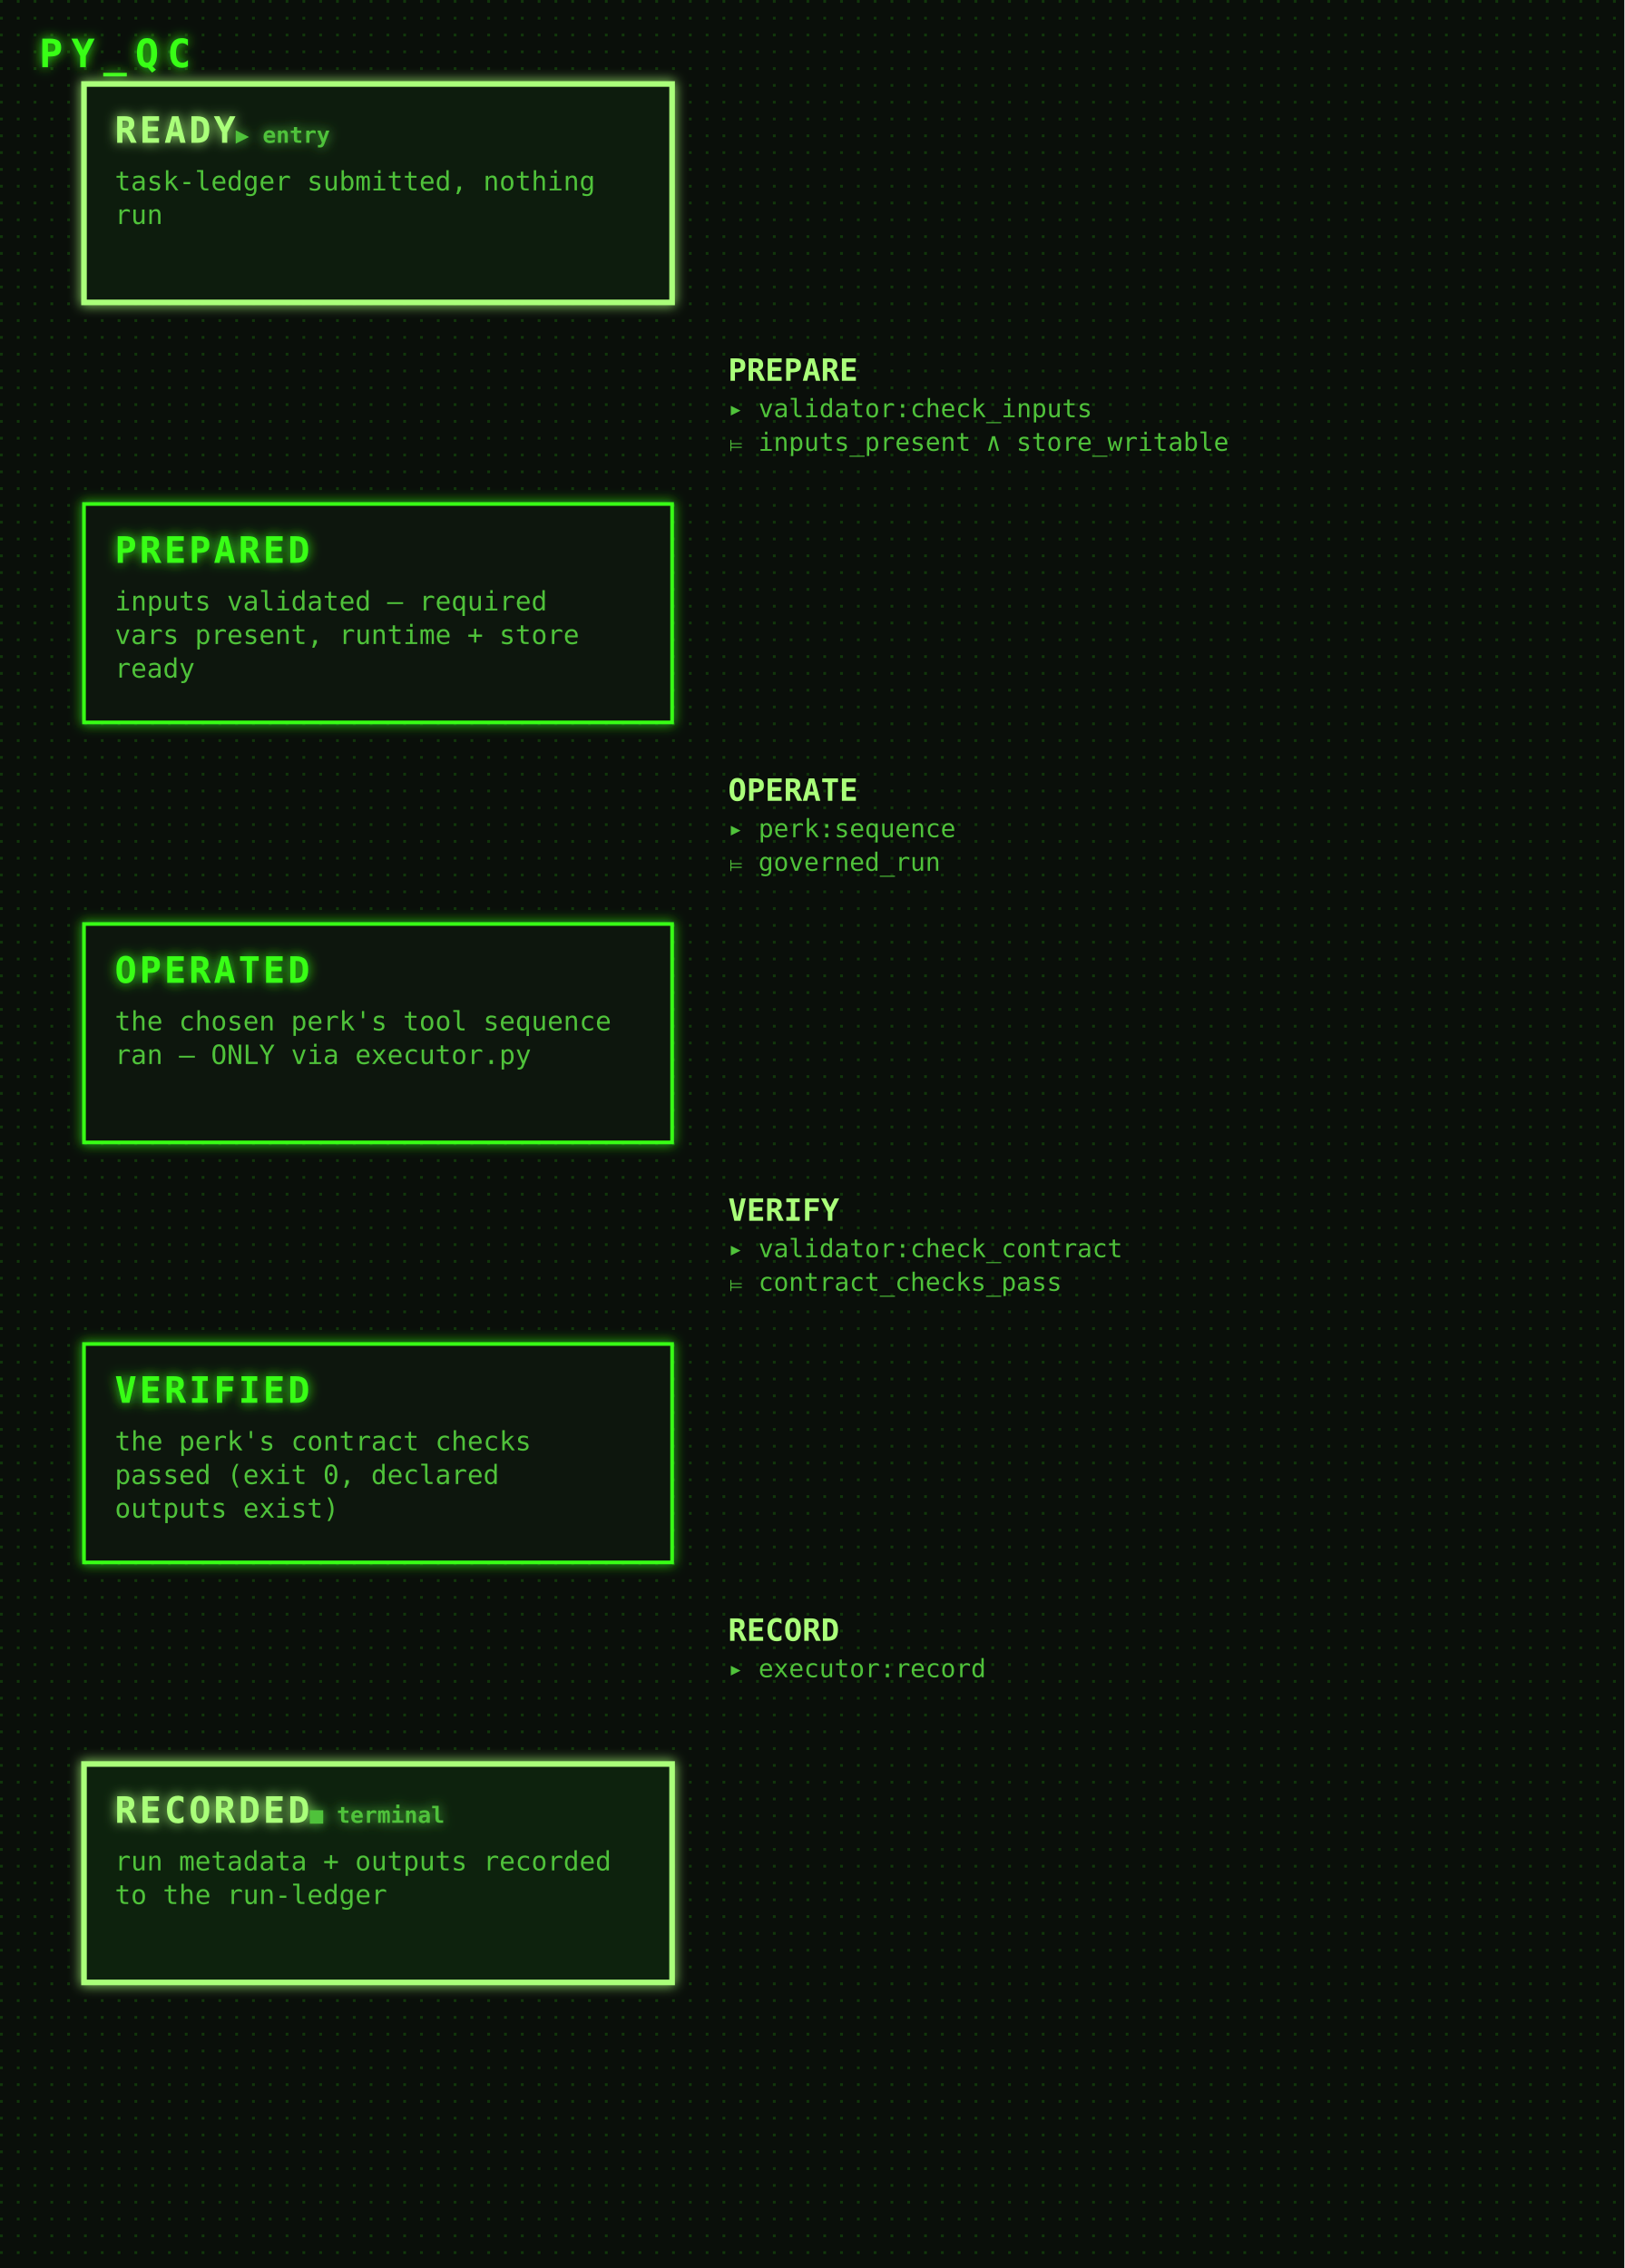
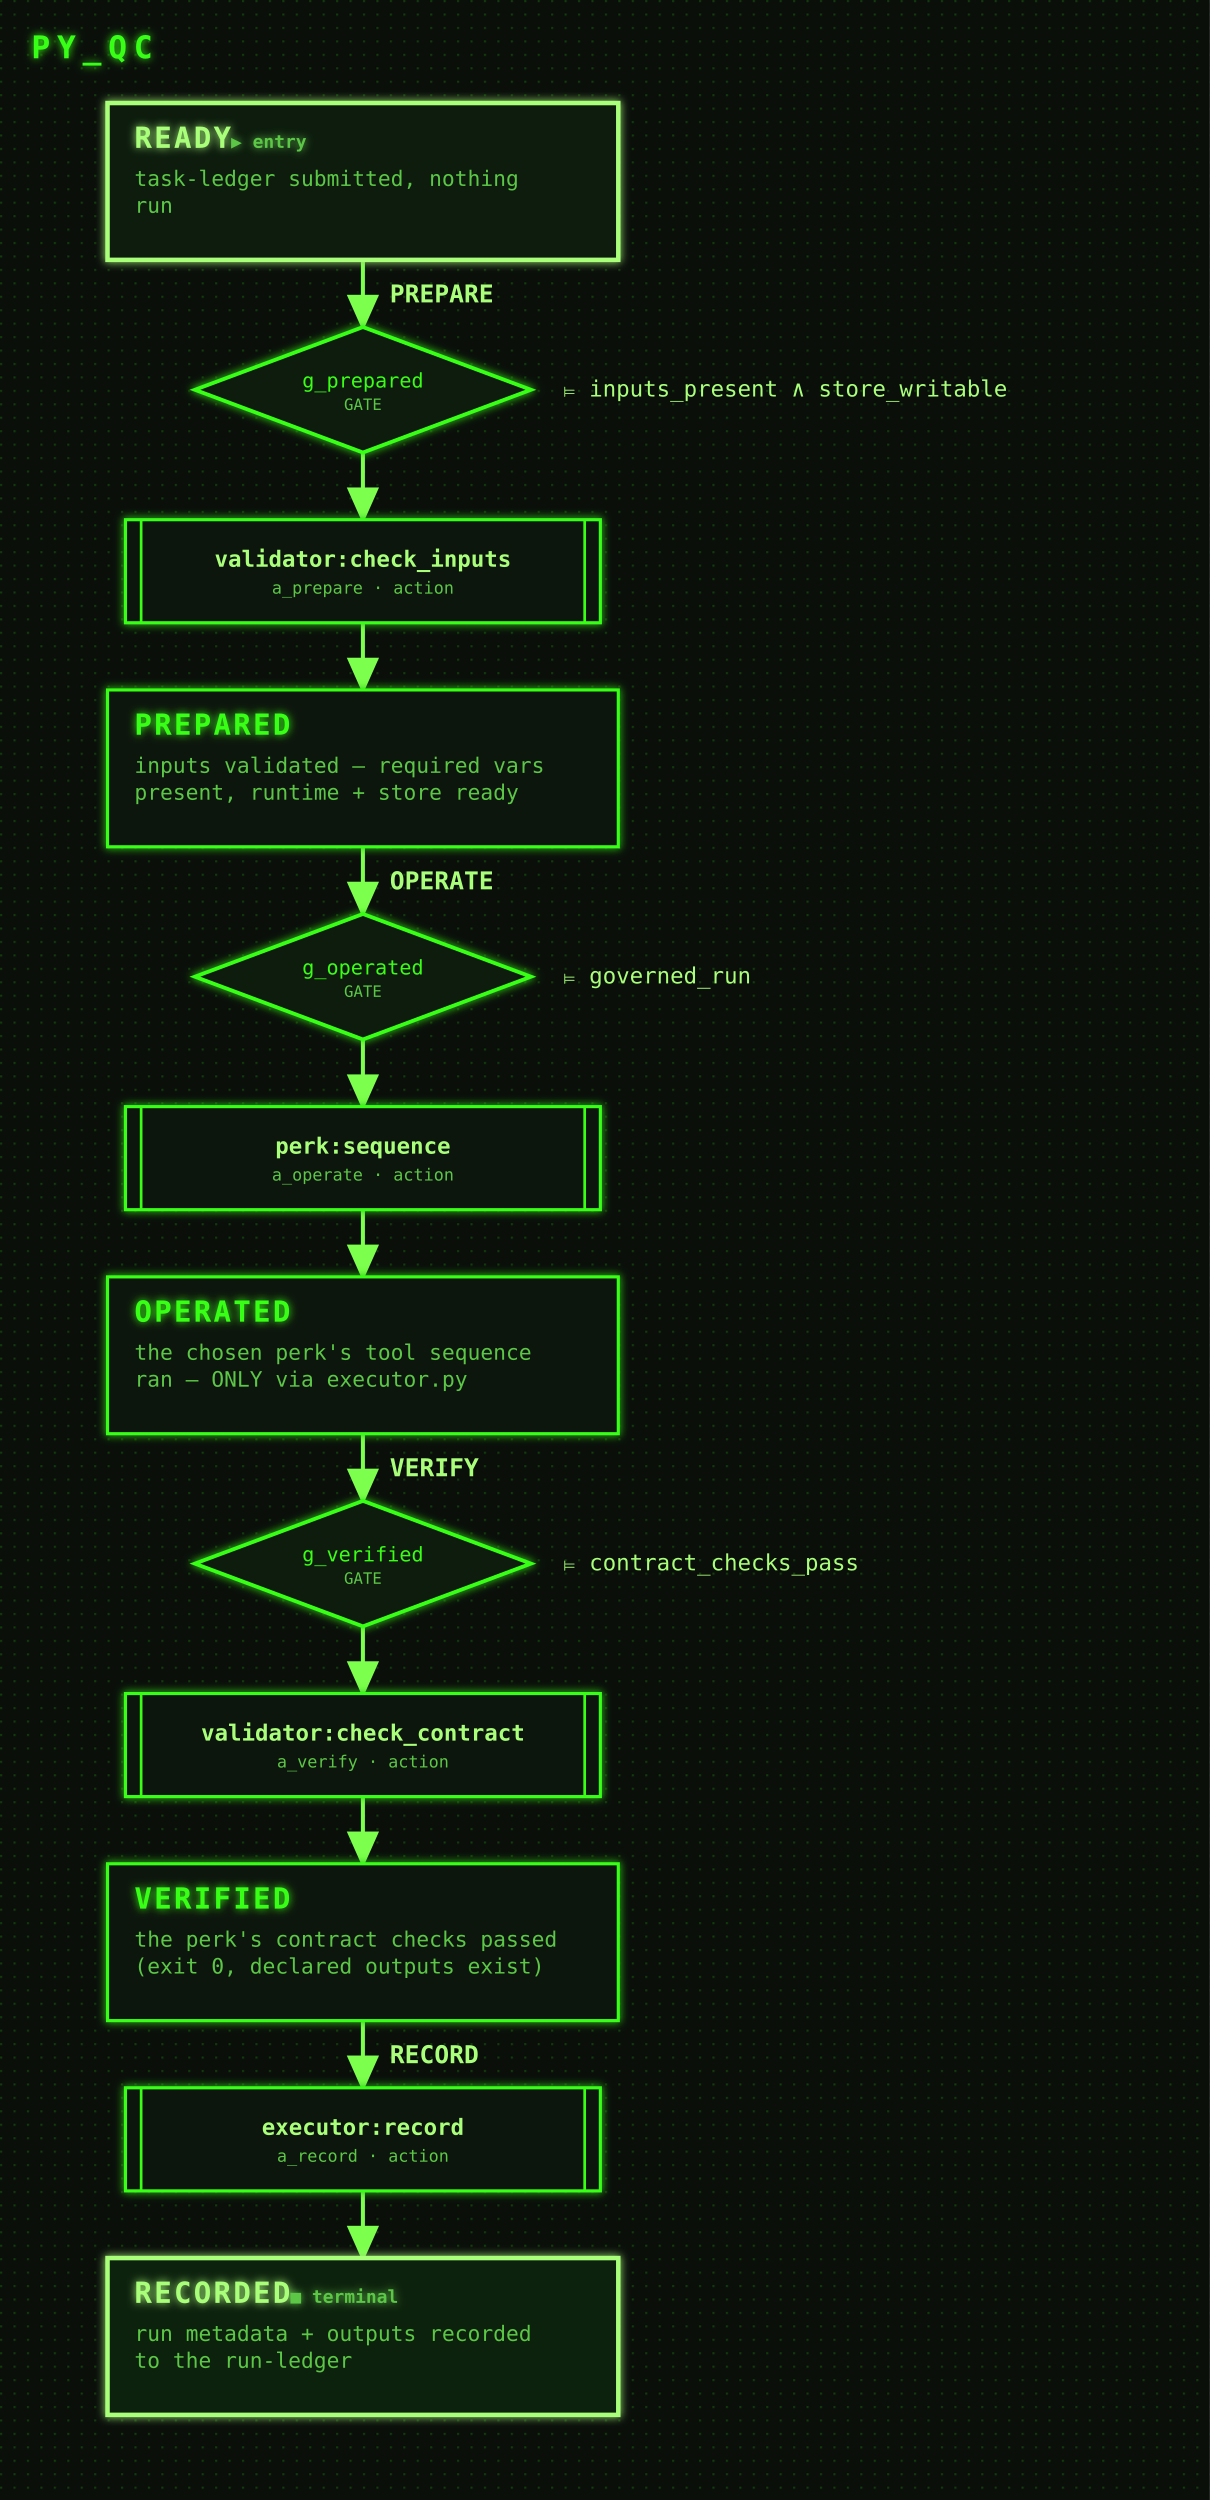
- <svg xmlns="http://www.w3.org/2000/svg" width="580" height="810" viewBox="0 0 580 810" font-family="ui-monospace,Menlo,Consolas,monospace">
+ <svg xmlns="http://www.w3.org/2000/svg" width="540" height="1116" viewBox="0 0 540 1116" font-family="ui-monospace,Menlo,Consolas,monospace">
  <defs>
-     <filter id="glow" x="-60%" y="-60%" width="220%" height="220%">
-       <feGaussianBlur stdDeviation="2" result="b" />
+     <filter id="glow" x="-80%" y="-80%" width="260%" height="260%">
+       <feGaussianBlur stdDeviation="1.8" result="b" />
      <feMerge>
        <feMergeNode in="b" />
        <feMergeNode in="SourceGraphic" />
      </feMerge>
    </filter>
    <pattern id="px" width="6" height="6" patternUnits="userSpaceOnUse">
      <rect width="6" height="6" fill="#0a0f0a" />
      <rect width="1" height="1" fill="#39ff14" fill-opacity="0.16" />
    </pattern>
-     <marker id="arr" markerWidth="9" markerHeight="9" refX="7" refY="3" orient="auto">
-       <path d="M0,0 L7,3 L0,6 z" fill="#39ff14" />
+     <marker id="arr" markerWidth="10" markerHeight="10" refX="8" refY="4" orient="auto">
+       <path d="M0,0 L9,4 L0,8 z" fill="#7dff4d" />
    </marker>
  </defs>
-   <rect width="580" height="810" fill="#0a0f0a" />
-   <rect width="580" height="810" fill="url(#px)" />
-   <text x="14" y="24" font-size="14" font-weight="700" letter-spacing="3" fill="#39ff14" filter="url(#glow)">PY_QC</text>
-   <path d="M135.0,108 L135.0,180" fill="none" stroke="#39ff14" stroke-width="1.6" marker-end="url(#arr)" filter="url(#glow)" opacity="0.92" />
-   <text x="260" y="136" font-size="11" font-weight="700" fill="#aaff7a">PREPARE</text>
-   <text x="260" y="149" font-size="9" fill="#4fc23a">▸ validator:check_inputs</text>
-   <text x="260" y="161" font-size="9" fill="#4fc23a">⊨ inputs_present ∧ store_writable</text>
-   <path d="M135.0,258 L135.0,330" fill="none" stroke="#39ff14" stroke-width="1.6" marker-end="url(#arr)" filter="url(#glow)" opacity="0.92" />
-   <text x="260" y="286" font-size="11" font-weight="700" fill="#aaff7a">OPERATE</text>
-   <text x="260" y="299" font-size="9" fill="#4fc23a">▸ perk:sequence</text>
-   <text x="260" y="311" font-size="9" fill="#4fc23a">⊨ governed_run</text>
-   <path d="M135.0,408 L135.0,480" fill="none" stroke="#39ff14" stroke-width="1.6" marker-end="url(#arr)" filter="url(#glow)" opacity="0.92" />
-   <text x="260" y="436" font-size="11" font-weight="700" fill="#aaff7a">VERIFY</text>
-   <text x="260" y="449" font-size="9" fill="#4fc23a">▸ validator:check_contract</text>
-   <text x="260" y="461" font-size="9" fill="#4fc23a">⊨ contract_checks_pass</text>
-   <path d="M135.0,558 L135.0,630" fill="none" stroke="#39ff14" stroke-width="1.6" marker-end="url(#arr)" filter="url(#glow)" opacity="0.92" />
-   <text x="260" y="586" font-size="11" font-weight="700" fill="#aaff7a">RECORD</text>
-   <text x="260" y="599" font-size="9" fill="#4fc23a">▸ executor:record</text>
-   <rect x="30" y="30" width="210" height="78" fill="#0e1d0d" stroke="#aaff7a" stroke-width="2" filter="url(#glow)" />
-   <text x="41" y="51" font-size="13" font-weight="700" letter-spacing="1" fill="#aaff7a" filter="url(#glow)">READY<tspan font-size="8" letter-spacing="0" fill="#4fc23a">  ▶ entry</tspan>
+   <rect width="540" height="1116" fill="#0a0f0a" />
+   <rect width="540" height="1116" fill="url(#px)" />
+   <text x="14" y="26" font-size="14" font-weight="700" letter-spacing="3" fill="#39ff14" filter="url(#glow)">PY_QC</text>
+   <line x1="162.0" y1="116" x2="162.0" y2="146" stroke="#39ff14" stroke-width="5" opacity="0.22" filter="url(#glow)" />
+   <line x1="162.0" y1="116" x2="162.0" y2="146" stroke="#7dff4d" stroke-width="1.8" marker-end="url(#arr)" />
+   <text x="174" y="135" font-size="11" font-weight="700" fill="#aaff7a">PREPARE</text>
+   <line x1="162.0" y1="202" x2="162.0" y2="232" stroke="#39ff14" stroke-width="5" opacity="0.22" filter="url(#glow)" />
+   <line x1="162.0" y1="202" x2="162.0" y2="232" stroke="#7dff4d" stroke-width="1.8" marker-end="url(#arr)" />
+   <line x1="162.0" y1="278" x2="162.0" y2="308" stroke="#39ff14" stroke-width="5" opacity="0.22" filter="url(#glow)" />
+   <line x1="162.0" y1="278" x2="162.0" y2="308" stroke="#7dff4d" stroke-width="1.8" marker-end="url(#arr)" />
+   <line x1="162.0" y1="378" x2="162.0" y2="408" stroke="#39ff14" stroke-width="5" opacity="0.22" filter="url(#glow)" />
+   <line x1="162.0" y1="378" x2="162.0" y2="408" stroke="#7dff4d" stroke-width="1.8" marker-end="url(#arr)" />
+   <text x="174" y="397" font-size="11" font-weight="700" fill="#aaff7a">OPERATE</text>
+   <line x1="162.0" y1="464" x2="162.0" y2="494" stroke="#39ff14" stroke-width="5" opacity="0.22" filter="url(#glow)" />
+   <line x1="162.0" y1="464" x2="162.0" y2="494" stroke="#7dff4d" stroke-width="1.8" marker-end="url(#arr)" />
+   <line x1="162.0" y1="540" x2="162.0" y2="570" stroke="#39ff14" stroke-width="5" opacity="0.22" filter="url(#glow)" />
+   <line x1="162.0" y1="540" x2="162.0" y2="570" stroke="#7dff4d" stroke-width="1.8" marker-end="url(#arr)" />
+   <line x1="162.0" y1="640" x2="162.0" y2="670" stroke="#39ff14" stroke-width="5" opacity="0.22" filter="url(#glow)" />
+   <line x1="162.0" y1="640" x2="162.0" y2="670" stroke="#7dff4d" stroke-width="1.8" marker-end="url(#arr)" />
+   <text x="174" y="659" font-size="11" font-weight="700" fill="#aaff7a">VERIFY</text>
+   <line x1="162.0" y1="726" x2="162.0" y2="756" stroke="#39ff14" stroke-width="5" opacity="0.22" filter="url(#glow)" />
+   <line x1="162.0" y1="726" x2="162.0" y2="756" stroke="#7dff4d" stroke-width="1.8" marker-end="url(#arr)" />
+   <line x1="162.0" y1="802" x2="162.0" y2="832" stroke="#39ff14" stroke-width="5" opacity="0.22" filter="url(#glow)" />
+   <line x1="162.0" y1="802" x2="162.0" y2="832" stroke="#7dff4d" stroke-width="1.8" marker-end="url(#arr)" />
+   <line x1="162.0" y1="902" x2="162.0" y2="932" stroke="#39ff14" stroke-width="5" opacity="0.22" filter="url(#glow)" />
+   <line x1="162.0" y1="902" x2="162.0" y2="932" stroke="#7dff4d" stroke-width="1.8" marker-end="url(#arr)" />
+   <text x="174" y="921" font-size="11" font-weight="700" fill="#aaff7a">RECORD</text>
+   <line x1="162.0" y1="978" x2="162.0" y2="1008" stroke="#39ff14" stroke-width="5" opacity="0.22" filter="url(#glow)" />
+   <line x1="162.0" y1="978" x2="162.0" y2="1008" stroke="#7dff4d" stroke-width="1.8" marker-end="url(#arr)" />
+   <rect x="48.0" y="46" width="228" height="70" fill="#0e1d0d" stroke="#aaff7a" stroke-width="2" filter="url(#glow)" />
+   <text x="60.0" y="66" font-size="13" font-weight="700" letter-spacing="1" fill="#aaff7a" filter="url(#glow)">READY<tspan font-size="8" letter-spacing="0" fill="#5cc746">  ▶ entry</tspan>
  </text>
-   <text x="41" y="68" font-size="9.5" fill="#4fc23a">task-ledger submitted, nothing</text>
-   <text x="41" y="80" font-size="9.5" fill="#4fc23a">run</text>
-   <rect x="30" y="180" width="210" height="78" fill="#0b140a" stroke="#39ff14" stroke-width="1.3" filter="url(#glow)" />
-   <text x="41" y="201" font-size="13" font-weight="700" letter-spacing="1" fill="#39ff14" filter="url(#glow)">PREPARED<tspan font-size="8" letter-spacing="0" fill="#4fc23a" />
+   <text x="60.0" y="83" font-size="9.5" fill="#5cc746">task-ledger submitted, nothing</text>
+   <text x="60.0" y="95" font-size="9.5" fill="#5cc746">run</text>
+   <polygon points="162.0,146 237.0,174.0 162.0,202 87.0,174.0" fill="#0c1a0c" stroke="#39ff14" stroke-width="1.7" filter="url(#glow)" />
+   <text x="162" y="173" font-size="9" text-anchor="middle" fill="#39ff14">g_prepared</text>
+   <text x="162" y="183" font-size="7" text-anchor="middle" fill="#5cc746">GATE</text>
+   <text x="251" y="177" font-size="10" fill="#aaff7a">⊨ inputs_present ∧ store_writable</text>
+   <rect x="56.0" y="232" width="212" height="46" fill="#0a1609" stroke="#39ff14" stroke-width="1.4" filter="url(#glow)" />
+   <line x1="63.0" y1="232" x2="63.0" y2="278" stroke="#39ff14" stroke-width="1.2" />
+   <line x1="261.0" y1="232" x2="261.0" y2="278" stroke="#39ff14" stroke-width="1.2" />
+   <text x="162" y="253" font-size="10" font-weight="600" text-anchor="middle" fill="#aaff7a">validator:check_inputs</text>
+   <text x="162" y="265" font-size="7.5" text-anchor="middle" fill="#5cc746">a_prepare · action</text>
+   <rect x="48.0" y="308" width="228" height="70" fill="#0b140a" stroke="#39ff14" stroke-width="1.4" filter="url(#glow)" />
+   <text x="60.0" y="328" font-size="13" font-weight="700" letter-spacing="1" fill="#39ff14" filter="url(#glow)">PREPARED<tspan font-size="8" letter-spacing="0" fill="#5cc746" />
  </text>
-   <text x="41" y="218" font-size="9.5" fill="#4fc23a">inputs validated — required</text>
-   <text x="41" y="230" font-size="9.5" fill="#4fc23a">vars present, runtime + store</text>
-   <text x="41" y="242" font-size="9.5" fill="#4fc23a">ready</text>
-   <rect x="30" y="330" width="210" height="78" fill="#0b140a" stroke="#39ff14" stroke-width="1.3" filter="url(#glow)" />
-   <text x="41" y="351" font-size="13" font-weight="700" letter-spacing="1" fill="#39ff14" filter="url(#glow)">OPERATED<tspan font-size="8" letter-spacing="0" fill="#4fc23a" />
+   <text x="60.0" y="345" font-size="9.5" fill="#5cc746">inputs validated — required vars</text>
+   <text x="60.0" y="357" font-size="9.5" fill="#5cc746">present, runtime + store ready</text>
+   <polygon points="162.0,408 237.0,436.0 162.0,464 87.0,436.0" fill="#0c1a0c" stroke="#39ff14" stroke-width="1.7" filter="url(#glow)" />
+   <text x="162" y="435" font-size="9" text-anchor="middle" fill="#39ff14">g_operated</text>
+   <text x="162" y="445" font-size="7" text-anchor="middle" fill="#5cc746">GATE</text>
+   <text x="251" y="439" font-size="10" fill="#aaff7a">⊨ governed_run</text>
+   <rect x="56.0" y="494" width="212" height="46" fill="#0a1609" stroke="#39ff14" stroke-width="1.4" filter="url(#glow)" />
+   <line x1="63.0" y1="494" x2="63.0" y2="540" stroke="#39ff14" stroke-width="1.2" />
+   <line x1="261.0" y1="494" x2="261.0" y2="540" stroke="#39ff14" stroke-width="1.2" />
+   <text x="162" y="515" font-size="10" font-weight="600" text-anchor="middle" fill="#aaff7a">perk:sequence</text>
+   <text x="162" y="527" font-size="7.5" text-anchor="middle" fill="#5cc746">a_operate · action</text>
+   <rect x="48.0" y="570" width="228" height="70" fill="#0b140a" stroke="#39ff14" stroke-width="1.4" filter="url(#glow)" />
+   <text x="60.0" y="590" font-size="13" font-weight="700" letter-spacing="1" fill="#39ff14" filter="url(#glow)">OPERATED<tspan font-size="8" letter-spacing="0" fill="#5cc746" />
  </text>
-   <text x="41" y="368" font-size="9.5" fill="#4fc23a">the chosen perk's tool sequence</text>
-   <text x="41" y="380" font-size="9.5" fill="#4fc23a">ran — ONLY via executor.py</text>
-   <rect x="30" y="480" width="210" height="78" fill="#0b140a" stroke="#39ff14" stroke-width="1.3" filter="url(#glow)" />
-   <text x="41" y="501" font-size="13" font-weight="700" letter-spacing="1" fill="#39ff14" filter="url(#glow)">VERIFIED<tspan font-size="8" letter-spacing="0" fill="#4fc23a" />
+   <text x="60.0" y="607" font-size="9.5" fill="#5cc746">the chosen perk's tool sequence</text>
+   <text x="60.0" y="619" font-size="9.5" fill="#5cc746">ran — ONLY via executor.py</text>
+   <polygon points="162.0,670 237.0,698.0 162.0,726 87.0,698.0" fill="#0c1a0c" stroke="#39ff14" stroke-width="1.7" filter="url(#glow)" />
+   <text x="162" y="697" font-size="9" text-anchor="middle" fill="#39ff14">g_verified</text>
+   <text x="162" y="707" font-size="7" text-anchor="middle" fill="#5cc746">GATE</text>
+   <text x="251" y="701" font-size="10" fill="#aaff7a">⊨ contract_checks_pass</text>
+   <rect x="56.0" y="756" width="212" height="46" fill="#0a1609" stroke="#39ff14" stroke-width="1.4" filter="url(#glow)" />
+   <line x1="63.0" y1="756" x2="63.0" y2="802" stroke="#39ff14" stroke-width="1.2" />
+   <line x1="261.0" y1="756" x2="261.0" y2="802" stroke="#39ff14" stroke-width="1.2" />
+   <text x="162" y="777" font-size="10" font-weight="600" text-anchor="middle" fill="#aaff7a">validator:check_contract</text>
+   <text x="162" y="789" font-size="7.5" text-anchor="middle" fill="#5cc746">a_verify · action</text>
+   <rect x="48.0" y="832" width="228" height="70" fill="#0b140a" stroke="#39ff14" stroke-width="1.4" filter="url(#glow)" />
+   <text x="60.0" y="852" font-size="13" font-weight="700" letter-spacing="1" fill="#39ff14" filter="url(#glow)">VERIFIED<tspan font-size="8" letter-spacing="0" fill="#5cc746" />
  </text>
-   <text x="41" y="518" font-size="9.5" fill="#4fc23a">the perk's contract checks</text>
-   <text x="41" y="530" font-size="9.5" fill="#4fc23a">passed (exit 0, declared</text>
-   <text x="41" y="542" font-size="9.5" fill="#4fc23a">outputs exist)</text>
-   <rect x="30" y="630" width="210" height="78" fill="#0f2410" stroke="#aaff7a" stroke-width="2" filter="url(#glow)" />
-   <text x="41" y="651" font-size="13" font-weight="700" letter-spacing="1" fill="#aaff7a" filter="url(#glow)">RECORDED<tspan font-size="8" letter-spacing="0" fill="#4fc23a">  ■ terminal</tspan>
+   <text x="60.0" y="869" font-size="9.5" fill="#5cc746">the perk's contract checks passed</text>
+   <text x="60.0" y="881" font-size="9.5" fill="#5cc746">(exit 0, declared outputs exist)</text>
+   <rect x="56.0" y="932" width="212" height="46" fill="#0a1609" stroke="#39ff14" stroke-width="1.4" filter="url(#glow)" />
+   <line x1="63.0" y1="932" x2="63.0" y2="978" stroke="#39ff14" stroke-width="1.2" />
+   <line x1="261.0" y1="932" x2="261.0" y2="978" stroke="#39ff14" stroke-width="1.2" />
+   <text x="162" y="953" font-size="10" font-weight="600" text-anchor="middle" fill="#aaff7a">executor:record</text>
+   <text x="162" y="965" font-size="7.5" text-anchor="middle" fill="#5cc746">a_record · action</text>
+   <rect x="48.0" y="1008" width="228" height="70" fill="#0f2410" stroke="#aaff7a" stroke-width="2" filter="url(#glow)" />
+   <text x="60.0" y="1028" font-size="13" font-weight="700" letter-spacing="1" fill="#aaff7a" filter="url(#glow)">RECORDED<tspan font-size="8" letter-spacing="0" fill="#5cc746">  ■ terminal</tspan>
  </text>
-   <text x="41" y="668" font-size="9.5" fill="#4fc23a">run metadata + outputs recorded</text>
-   <text x="41" y="680" font-size="9.5" fill="#4fc23a">to the run-ledger</text>
+   <text x="60.0" y="1045" font-size="9.5" fill="#5cc746">run metadata + outputs recorded</text>
+   <text x="60.0" y="1057" font-size="9.5" fill="#5cc746">to the run-ledger</text>
</svg>
